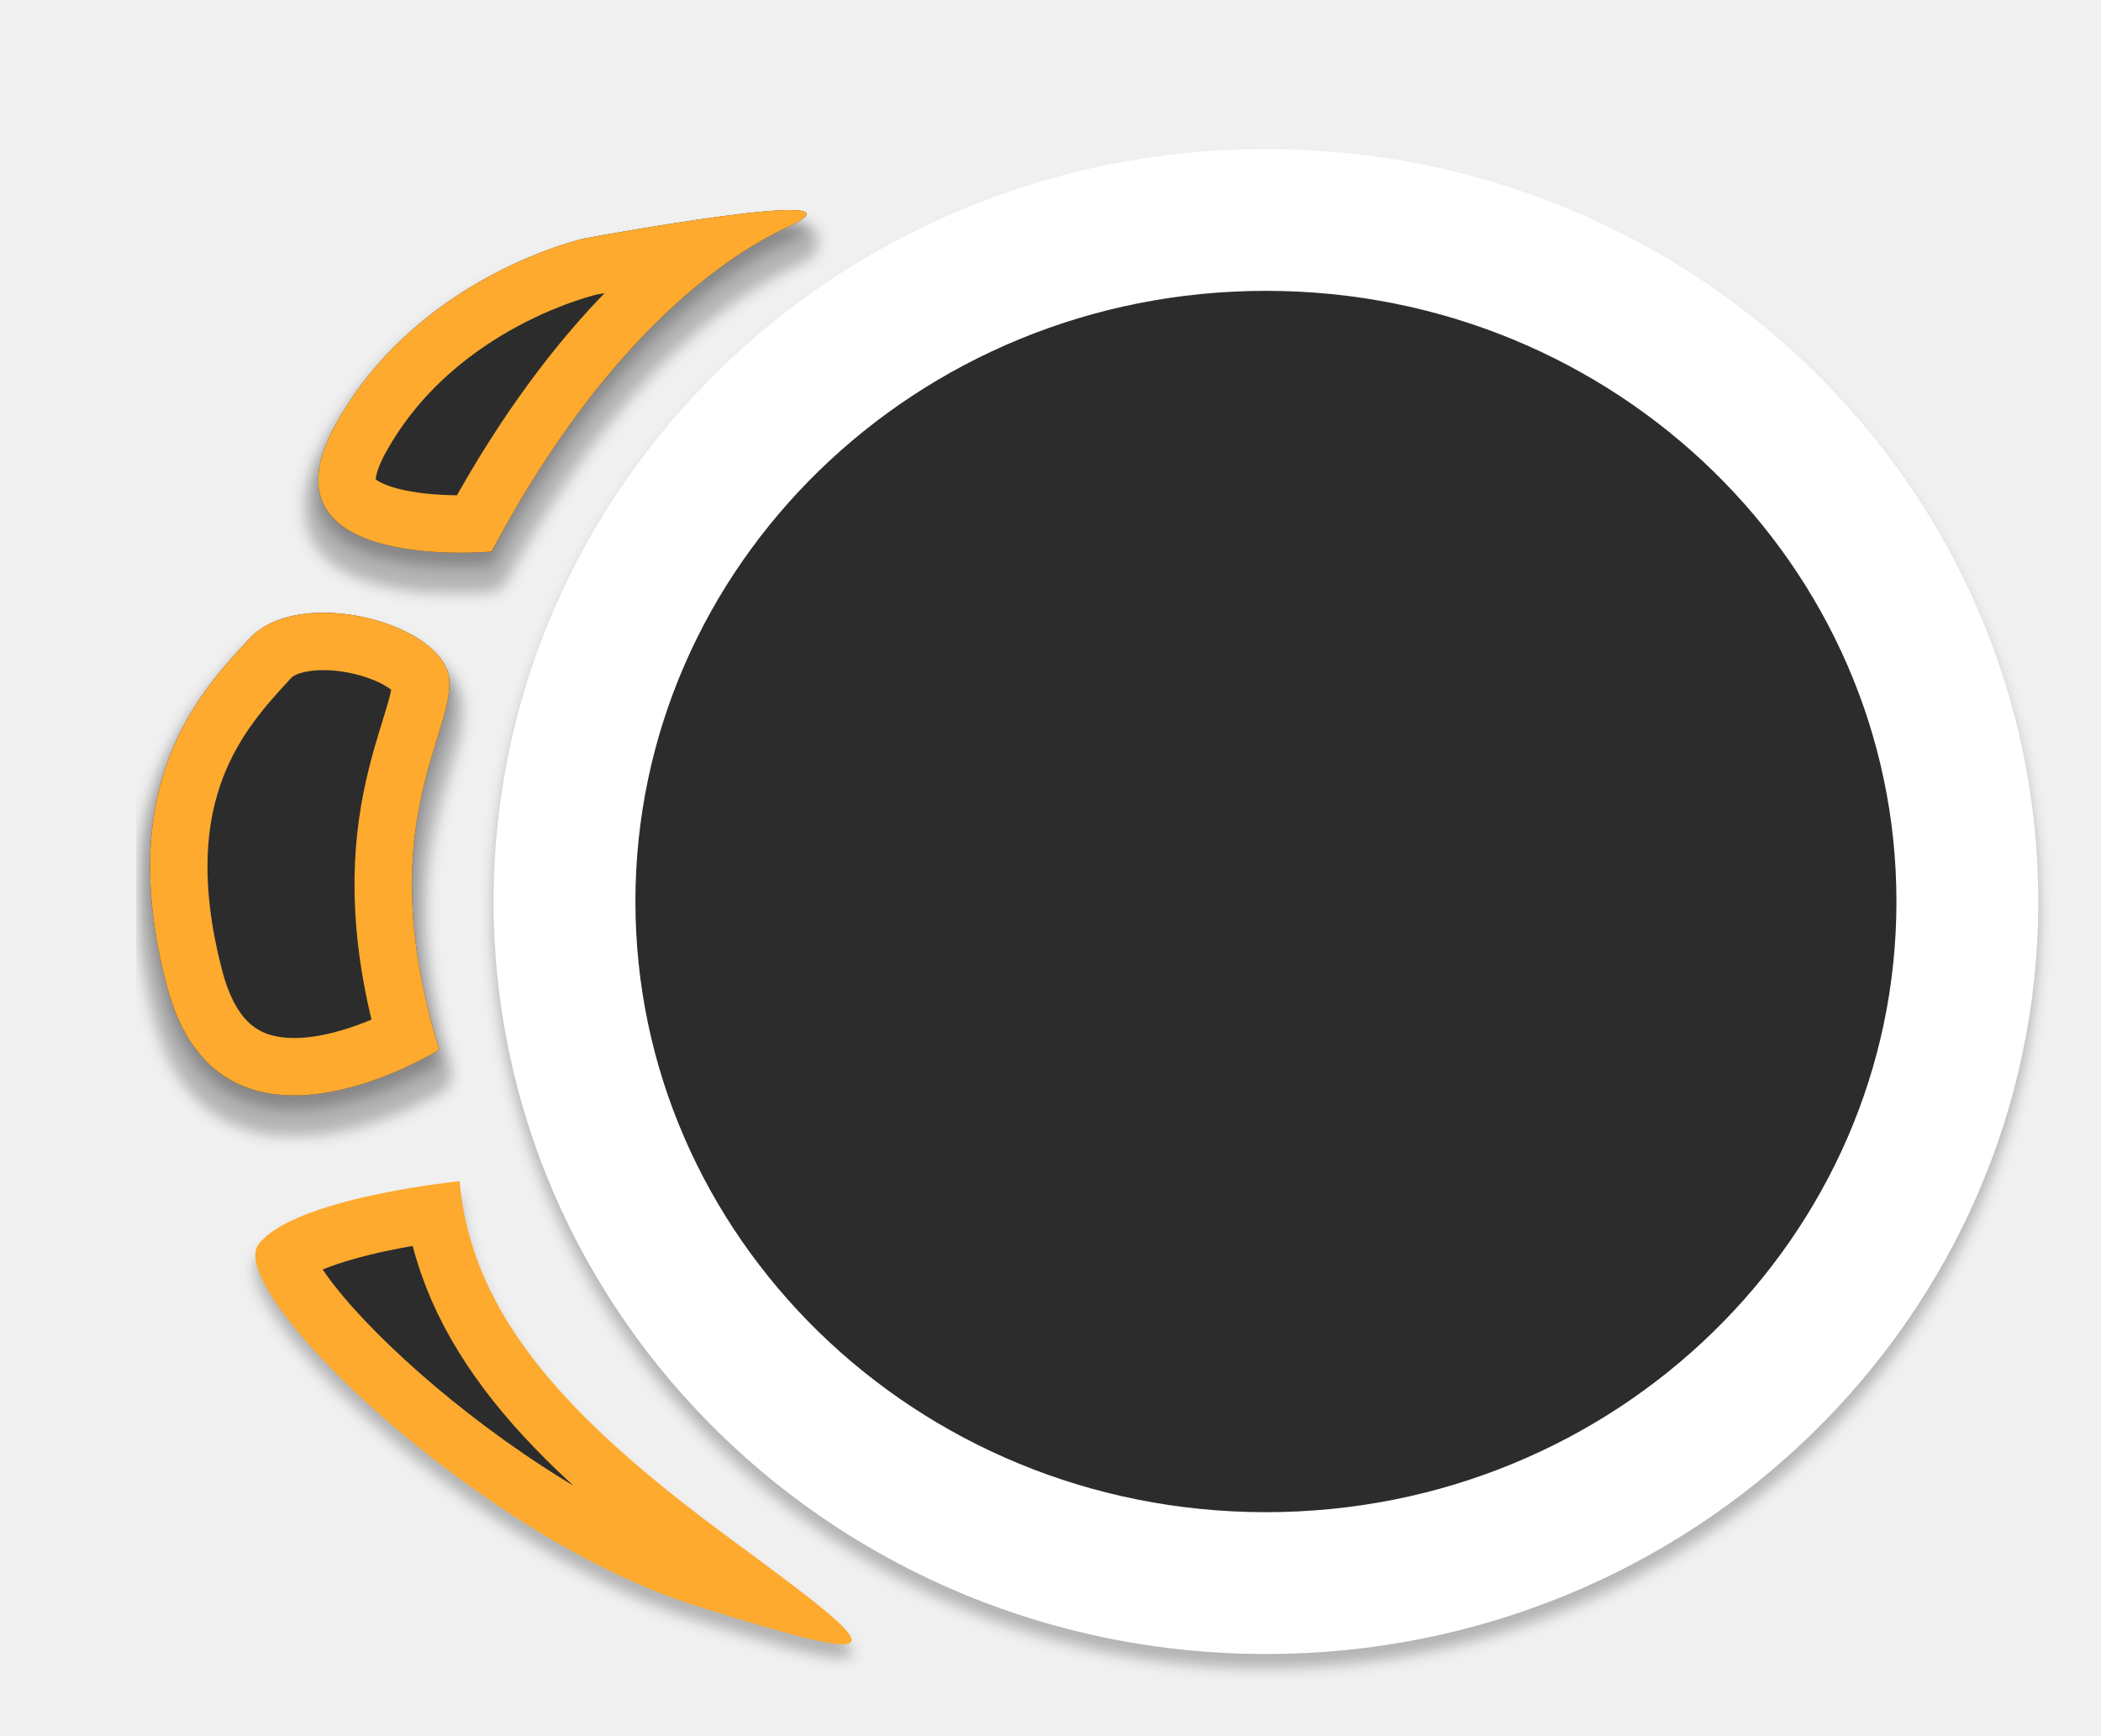
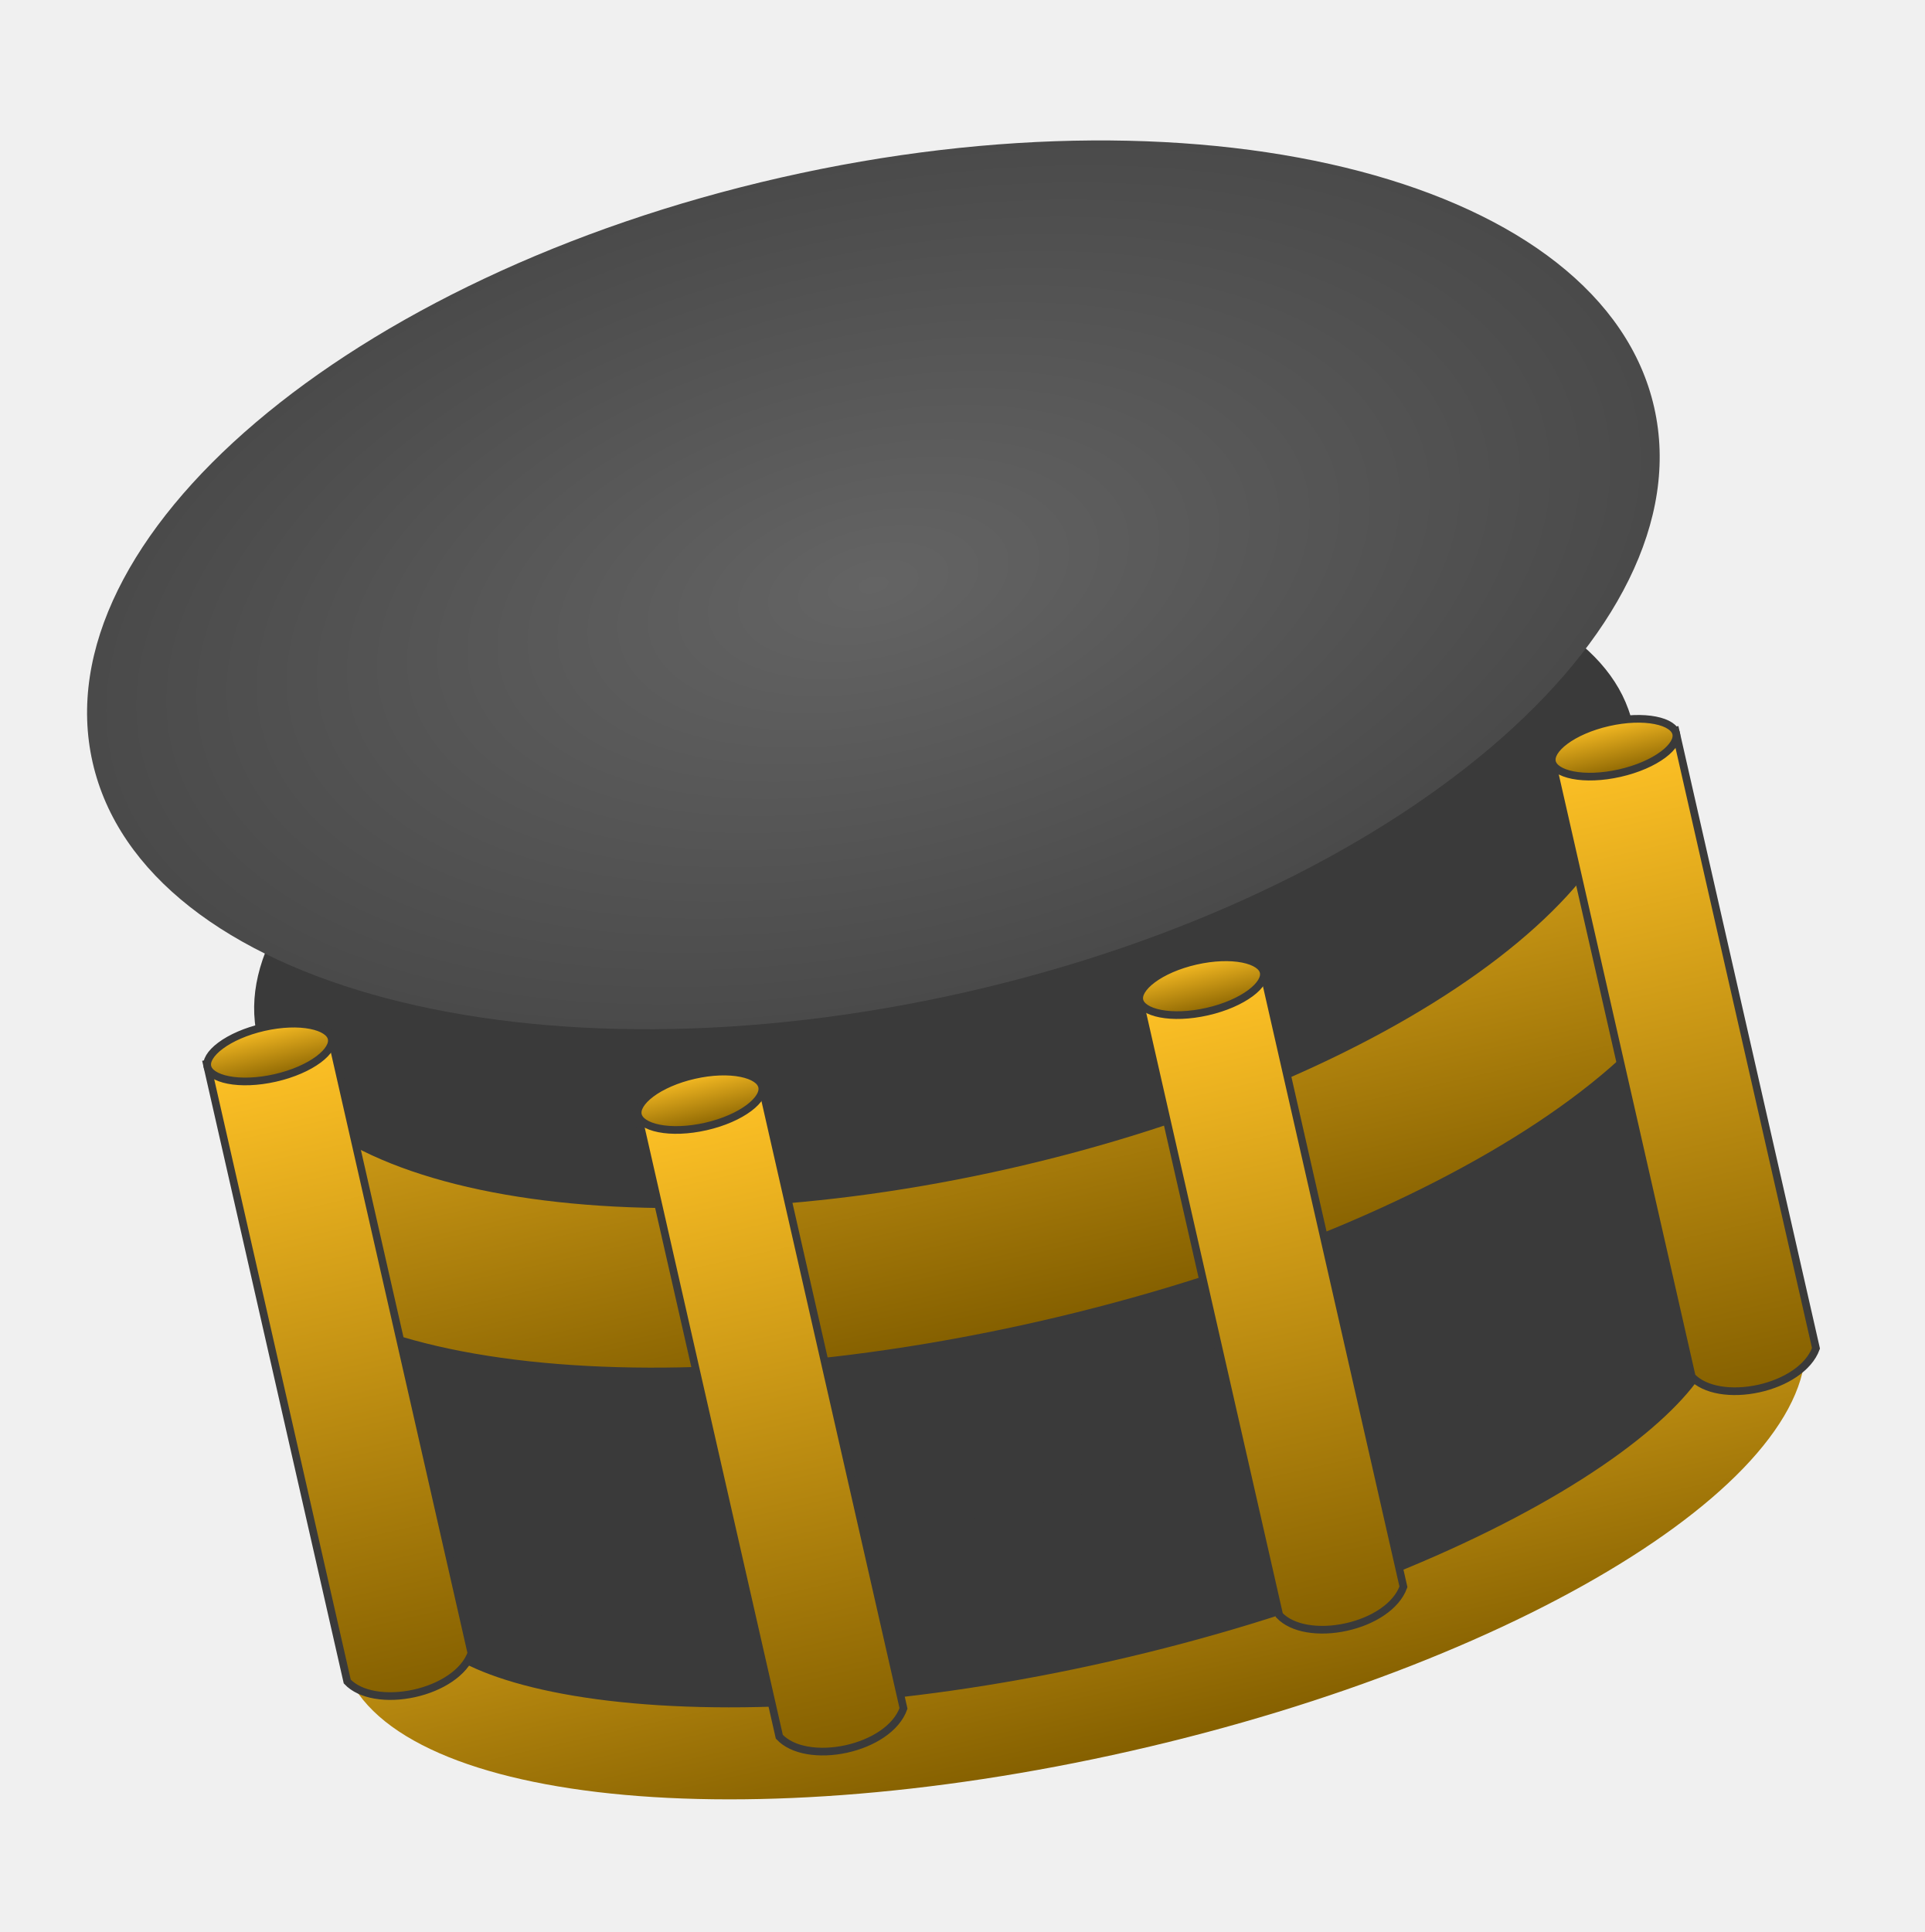
- <svg xmlns="http://www.w3.org/2000/svg" width="622" height="514" viewBox="0 0 622 514" fill="none">
-   <g id="floor" filter="url(#filter0_d)">
-     <g id="Rectangle 61">
-       <mask id="path-1-inside-1" fill="white">
-         <path d="M136.065 349.748C139.487 389.574 168.486 420.36 214.905 454.644C261.323 488.929 270.64 495.815 206.09 475.488C141.54 455.161 66.028 382.116 76.596 368.374C87.163 354.633 136.065 349.748 136.065 349.748Z" />
-       </mask>
-       <path d="M136.065 349.748C139.487 389.574 168.486 420.36 214.905 454.644C261.323 488.929 270.64 495.815 206.09 475.488C141.54 455.161 66.028 382.116 76.596 368.374C87.163 354.633 136.065 349.748 136.065 349.748Z" fill="#2C2C2C" stroke="#FDAA2E" stroke-width="34" mask="url(#path-1-inside-1)" />
-     </g>
-     <g id="Rectangle 60" filter="url(#filter1_d)">
-       <mask id="path-2-inside-2" fill="white">
-         <path d="M145.542 163.315C173.861 109.874 206.406 79.661 233.572 67.023C260.738 54.386 173.237 70.561 173.237 70.561C173.237 70.561 124.058 81.226 99.433 125.567C74.808 169.907 145.542 163.315 145.542 163.315Z" />
-       </mask>
-       <path d="M145.542 163.315C173.861 109.874 206.406 79.661 233.572 67.023C260.738 54.386 173.237 70.561 173.237 70.561C173.237 70.561 124.058 81.226 99.433 125.567C74.808 169.907 145.542 163.315 145.542 163.315Z" fill="#2C2C2C" />
-       <path d="M145.542 163.315C173.861 109.874 206.406 79.661 233.572 67.023C260.738 54.386 173.237 70.561 173.237 70.561C173.237 70.561 124.058 81.226 99.433 125.567C74.808 169.907 145.542 163.315 145.542 163.315Z" stroke="#FDAA2E" stroke-width="34" mask="url(#path-2-inside-2)" />
-     </g>
-     <g id="Rectangle 65" filter="url(#filter2_d)">
-       <mask id="path-3-inside-3" fill="white">
-         <path d="M130.063 310.805C109.929 245.755 133.678 218.683 133.041 201.724C132.404 184.765 88.796 172.959 73.835 189.088C58.873 205.218 33.712 232.344 49.394 291.901C65.075 351.458 130.063 310.805 130.063 310.805Z" />
-       </mask>
-       <path d="M130.063 310.805C109.929 245.755 133.678 218.683 133.041 201.724C132.404 184.765 88.796 172.959 73.835 189.088C58.873 205.218 33.712 232.344 49.394 291.901C65.075 351.458 130.063 310.805 130.063 310.805Z" fill="#2C2C2C" />
-       <path d="M130.063 310.805C109.929 245.755 133.678 218.683 133.041 201.724C132.404 184.765 88.796 172.959 73.835 189.088C58.873 205.218 33.712 232.344 49.394 291.901C65.075 351.458 130.063 310.805 130.063 310.805Z" stroke="#FDAA2E" stroke-width="34" mask="url(#path-3-inside-3)" />
-     </g>
-     <path id="Ellipse 122" d="M374.883 65.118C259.678 65.058 167.173 155.876 167.116 266.826C167.058 377.776 259.469 468.69 374.673 468.749C489.878 468.809 582.383 377.992 582.441 267.042C582.498 156.091 490.088 65.178 374.883 65.118Z" fill="#2C2C2C" stroke="white" stroke-width="42" />
-   </g>
+ <svg xmlns="http://www.w3.org/2000/svg" width="251" height="252" viewBox="0 0 251 252" fill="none">
+   <path d="M229.371 174.023C229.894 176.321 229.282 179.598 225.95 184.009C222.64 188.391 217.135 193.188 209.542 198.012C194.403 207.631 172.111 216.637 146.268 222.514C120.425 228.392 96.43 229.912 78.621 227.786C69.688 226.72 62.65 224.776 57.771 222.257C52.858 219.72 50.889 217.03 50.367 214.732C49.844 212.434 50.456 209.157 53.788 204.746C57.098 200.364 62.603 195.567 70.196 190.743C85.335 181.124 107.627 172.118 133.47 166.241C159.313 160.363 183.308 158.843 201.117 160.969C210.05 162.035 217.088 163.979 221.967 166.498C226.88 169.035 228.849 171.725 229.371 174.023Z" fill="#3A3A3A" stroke="url(#paint0_linear)" stroke-width="12" />
+   <rect width="186.128" height="79.256" transform="matrix(0.975691 -0.219151 0.2204 0.97541 31.784 138.26)" fill="#3A3A3A" />
+   <path d="M210.576 117.08C210.653 117.421 210.912 119.188 208.26 122.939C205.611 126.686 200.847 131.188 193.684 135.95C179.435 145.422 157.96 154.428 132.649 160.184C107.339 165.94 84.081 167.108 67.138 164.729C58.62 163.534 52.377 161.535 48.369 159.302C44.355 157.066 43.824 155.361 43.746 155.02C43.669 154.68 43.41 152.912 46.062 149.161C48.711 145.414 53.475 140.912 60.638 136.15C74.886 126.678 96.362 117.672 121.672 111.916C146.982 106.16 170.241 104.992 187.184 107.371C195.702 108.566 201.945 110.565 205.953 112.798C209.967 115.034 210.498 116.739 210.576 117.08Z" fill="#3A3A3A" stroke="url(#paint1_linear)" stroke-width="25" />
+   <ellipse cx="123.259" cy="114.825" rx="91.988" ry="38.524" transform="rotate(-12.8124 123.259 114.825)" fill="#3A3A3A" />
+   <ellipse cx="113.922" cy="76.282" rx="104.441" ry="54.477" transform="rotate(-12.8124 113.922 76.2816)" fill="url(#paint2_radial)" />
+   <path d="M26.967 138.745L43.166 135.061L61.49 215.632C60.557 218.204 57.473 220.124 54.015 220.883C52.277 221.264 50.494 221.338 48.93 221.066C47.414 220.804 46.141 220.224 45.293 219.327L26.967 138.745Z" fill="url(#paint3_linear)" stroke="#3A3A3A" />
+   <path d="M43.255 135.447C43.337 135.812 43.26 136.235 42.974 136.711C42.687 137.191 42.205 137.697 41.539 138.192C40.209 139.182 38.227 140.071 35.908 140.599C33.588 141.127 31.416 141.182 29.789 140.865C28.975 140.706 28.321 140.458 27.854 140.15C27.391 139.843 27.138 139.496 27.055 139.131C26.972 138.767 27.05 138.344 27.335 137.868C27.623 137.388 28.105 136.882 28.771 136.387C30.101 135.397 32.083 134.508 34.402 133.98C36.722 133.452 38.893 133.397 40.521 133.714C41.335 133.873 41.989 134.121 42.455 134.429C42.919 134.735 43.172 135.083 43.255 135.447Z" fill="url(#paint4_linear)" stroke="#3A3A3A" />
+   <path d="M83.116 145.023L99.316 141.339L117.85 222.837C116.923 225.437 113.842 227.37 110.384 228.128C108.647 228.509 106.864 228.579 105.299 228.301C103.781 228.032 102.505 227.442 101.653 226.531L83.116 145.023Z" fill="url(#paint5_linear)" stroke="#3A3A3A" />
+   <path d="M99.407 141.737C99.492 142.109 99.414 142.538 99.129 143.02C98.843 143.504 98.361 144.015 97.697 144.514C96.369 145.511 94.389 146.404 92.07 146.932C89.751 147.459 87.579 147.51 85.951 147.185C85.136 147.022 84.481 146.77 84.013 146.457C83.549 146.147 83.293 145.793 83.208 145.421C83.123 145.048 83.201 144.619 83.486 144.138C83.772 143.653 84.254 143.143 84.918 142.644C86.246 141.647 88.226 140.753 90.545 140.226C92.864 139.699 95.036 139.648 96.664 139.973C97.479 140.135 98.134 140.387 98.602 140.7C99.067 141.011 99.323 141.364 99.407 141.737Z" fill="url(#paint6_linear)" stroke="#3A3A3A" />
+   <path d="M148.538 130.09L164.737 126.406L183.061 206.977C182.127 209.549 179.044 211.469 175.585 212.227C173.848 212.608 172.065 212.682 170.501 212.411C168.985 212.148 167.712 211.569 166.864 210.671L148.538 130.09Z" fill="url(#paint7_linear)" stroke="#3A3A3A" />
+   <path d="M164.826 126.795C164.909 127.16 164.831 127.582 164.546 128.059C164.258 128.538 163.776 129.045 163.11 129.54C161.78 130.53 159.798 131.419 157.479 131.947C155.159 132.474 152.988 132.53 151.36 132.212C150.546 132.053 149.892 131.806 149.426 131.497C148.962 131.191 148.709 130.844 148.626 130.479C148.544 130.114 148.621 129.692 148.907 129.215C149.194 128.736 149.677 128.23 150.342 127.734C151.672 126.744 153.654 125.855 155.973 125.328C158.293 124.8 160.465 124.745 162.092 125.062C162.906 125.221 163.56 125.469 164.027 125.777C164.49 126.083 164.743 126.43 164.826 126.795Z" fill="url(#paint8_linear)" stroke="#3A3A3A" />
+   <path d="M202.349 98.981L218.549 95.297L236.872 175.869C235.939 178.44 232.856 180.36 229.397 181.119C227.659 181.5 225.876 181.574 224.313 181.303C222.796 181.04 221.523 180.46 220.675 179.563L202.349 98.981Z" fill="url(#paint9_linear)" stroke="#3A3A3A" />
+   <path d="M218.637 95.688C218.72 96.052 218.643 96.475 218.357 96.951C218.07 97.431 217.587 97.937 216.922 98.433C215.592 99.423 213.61 100.312 211.29 100.839C208.971 101.367 206.799 101.422 205.172 101.105C204.358 100.946 203.704 100.698 203.237 100.39C202.774 100.084 202.521 99.737 202.438 99.372C202.355 99.007 202.433 98.585 202.718 98.108C203.006 97.628 203.488 97.122 204.154 96.627C205.484 95.637 207.465 94.748 209.785 94.22C212.105 93.693 214.276 93.637 215.903 93.955C216.718 94.114 217.372 94.361 217.838 94.669C218.302 94.976 218.554 95.323 218.637 95.688Z" fill="url(#paint10_linear)" stroke="#3A3A3A" />
  <defs>
-     <filter id="filter0_d" x="40.43" y="43.999" width="567.127" height="453.869" filterUnits="userSpaceOnUse" color-interpolation-filters="sRGB">
-       <feFlood flood-opacity="0" result="BackgroundImageFix" />
-       <feColorMatrix in="SourceAlpha" type="matrix" values="0 0 0 0 0 0 0 0 0 0 0 0 0 0 0 0 0 0 127 0" />
-       <feOffset dy="4" />
-       <feGaussianBlur stdDeviation="2" />
-       <feColorMatrix type="matrix" values="0 0 0 0 0 0 0 0 0 0 0 0 0 0 0 0 0 0 0.25 0" />
-       <feBlend mode="normal" in2="BackgroundImageFix" result="effect1_dropShadow" />
-       <feBlend mode="normal" in="SourceGraphic" in2="effect1_dropShadow" result="shape" />
-     </filter>
-     <filter id="filter1_d" x="90.227" y="62.197" width="152.575" height="109.464" filterUnits="userSpaceOnUse" color-interpolation-filters="sRGB">
-       <feFlood flood-opacity="0" result="BackgroundImageFix" />
-       <feColorMatrix in="SourceAlpha" type="matrix" values="0 0 0 0 0 0 0 0 0 0 0 0 0 0 0 0 0 0 127 0" />
-       <feOffset dy="4" />
-       <feGaussianBlur stdDeviation="2" />
-       <feColorMatrix type="matrix" values="0 0 0 0 0 0 0 0 0 0 0 0 0 0 0 0 0 0 0.25 0" />
-       <feBlend mode="normal" in2="BackgroundImageFix" result="effect1_dropShadow" />
-       <feBlend mode="normal" in="SourceGraphic" in2="effect1_dropShadow" result="shape" />
-     </filter>
-     <filter id="filter2_d" x="40.43" y="181.427" width="96.624" height="150.922" filterUnits="userSpaceOnUse" color-interpolation-filters="sRGB">
-       <feFlood flood-opacity="0" result="BackgroundImageFix" />
-       <feColorMatrix in="SourceAlpha" type="matrix" values="0 0 0 0 0 0 0 0 0 0 0 0 0 0 0 0 0 0 127 0" />
-       <feOffset dy="4" />
-       <feGaussianBlur stdDeviation="2" />
-       <feColorMatrix type="matrix" values="0 0 0 0 0 0 0 0 0 0 0 0 0 0 0 0 0 0 0.25 0" />
-       <feBlend mode="normal" in2="BackgroundImageFix" result="effect1_dropShadow" />
-       <feBlend mode="normal" in="SourceGraphic" in2="effect1_dropShadow" result="shape" />
-     </filter>
+     <linearGradient id="paint0_linear" x1="132.14" y1="160.39" x2="147.598" y2="228.365" gradientUnits="userSpaceOnUse">
+       <stop stop-color="#FFC226" />
+       <stop offset="1" stop-color="#856000" />
+     </linearGradient>
+     <linearGradient id="paint1_linear" x1="118.9" y1="99.728" x2="135.421" y2="172.373" gradientUnits="userSpaceOnUse">
+       <stop stop-color="#FFC226" />
+       <stop offset="1" stop-color="#856000" />
+     </linearGradient>
+     <radialGradient id="paint2_radial" cx="0" cy="0" r="1" gradientUnits="userSpaceOnUse" gradientTransform="translate(113.922 76.2816) rotate(90) scale(54.4775 104.441)">
+       <stop stop-color="#646464" />
+       <stop offset="1" stop-color="#4A4A4A" />
+     </radialGradient>
+     <linearGradient id="paint3_linear" x1="34.956" y1="136.415" x2="54.269" y2="221.338" gradientUnits="userSpaceOnUse">
+       <stop stop-color="#FFC226" />
+       <stop offset="1" stop-color="#856000" />
+     </linearGradient>
+     <linearGradient id="paint4_linear" x1="34.291" y1="133.492" x2="36.018" y2="141.087" gradientUnits="userSpaceOnUse">
+       <stop stop-color="#FFC226" />
+       <stop offset="1" stop-color="#856000" />
+     </linearGradient>
+     <linearGradient id="paint5_linear" x1="91.105" y1="142.694" x2="110.638" y2="228.583" gradientUnits="userSpaceOnUse">
+       <stop stop-color="#FFC226" />
+       <stop offset="1" stop-color="#856000" />
+     </linearGradient>
+     <linearGradient id="paint6_linear" x1="90.434" y1="139.739" x2="92.181" y2="147.419" gradientUnits="userSpaceOnUse">
+       <stop stop-color="#FFC226" />
+       <stop offset="1" stop-color="#856000" />
+     </linearGradient>
+     <linearGradient id="paint7_linear" x1="156.527" y1="127.76" x2="175.84" y2="212.683" gradientUnits="userSpaceOnUse">
+       <stop stop-color="#FFC226" />
+       <stop offset="1" stop-color="#856000" />
+     </linearGradient>
+     <linearGradient id="paint8_linear" x1="155.863" y1="124.84" x2="157.59" y2="132.434" gradientUnits="userSpaceOnUse">
+       <stop stop-color="#FFC226" />
+       <stop offset="1" stop-color="#856000" />
+     </linearGradient>
+     <linearGradient id="paint9_linear" x1="210.338" y1="96.652" x2="229.651" y2="181.574" gradientUnits="userSpaceOnUse">
+       <stop stop-color="#FFC226" />
+       <stop offset="1" stop-color="#856000" />
+     </linearGradient>
+     <linearGradient id="paint10_linear" x1="209.674" y1="93.733" x2="211.401" y2="101.327" gradientUnits="userSpaceOnUse">
+       <stop stop-color="#FFC226" />
+       <stop offset="1" stop-color="#856000" />
+     </linearGradient>
  </defs>
</svg>
